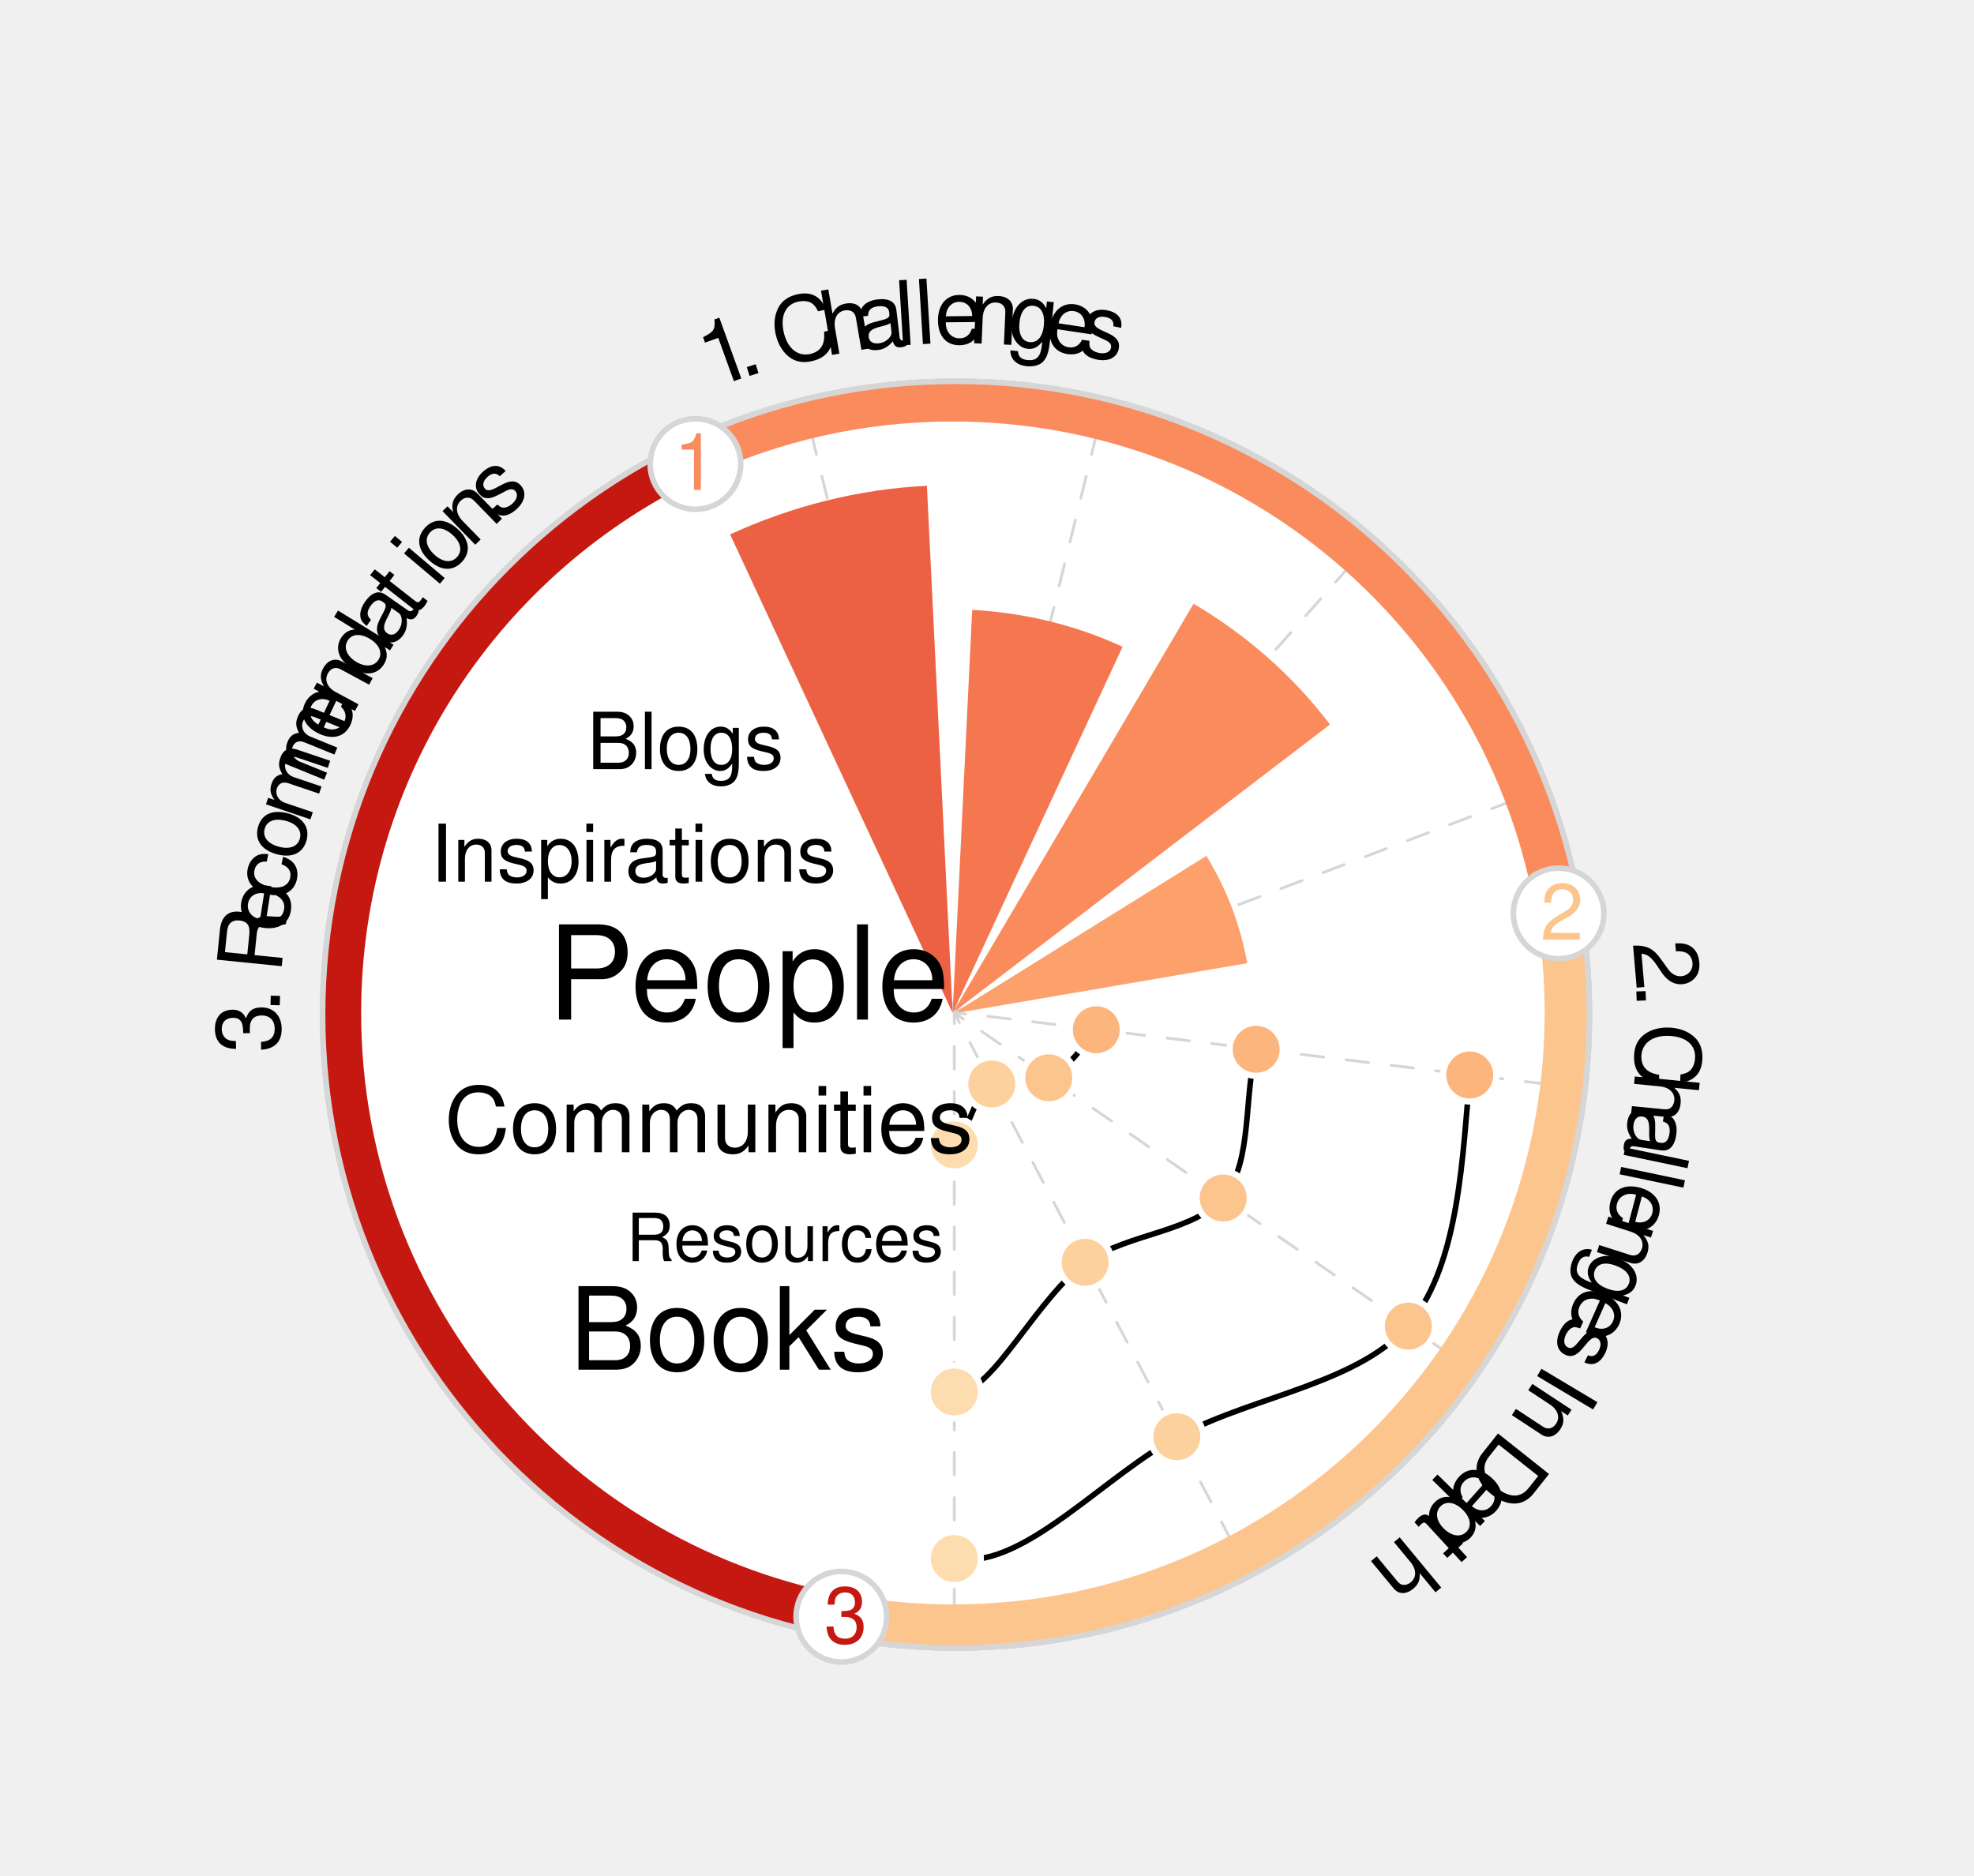
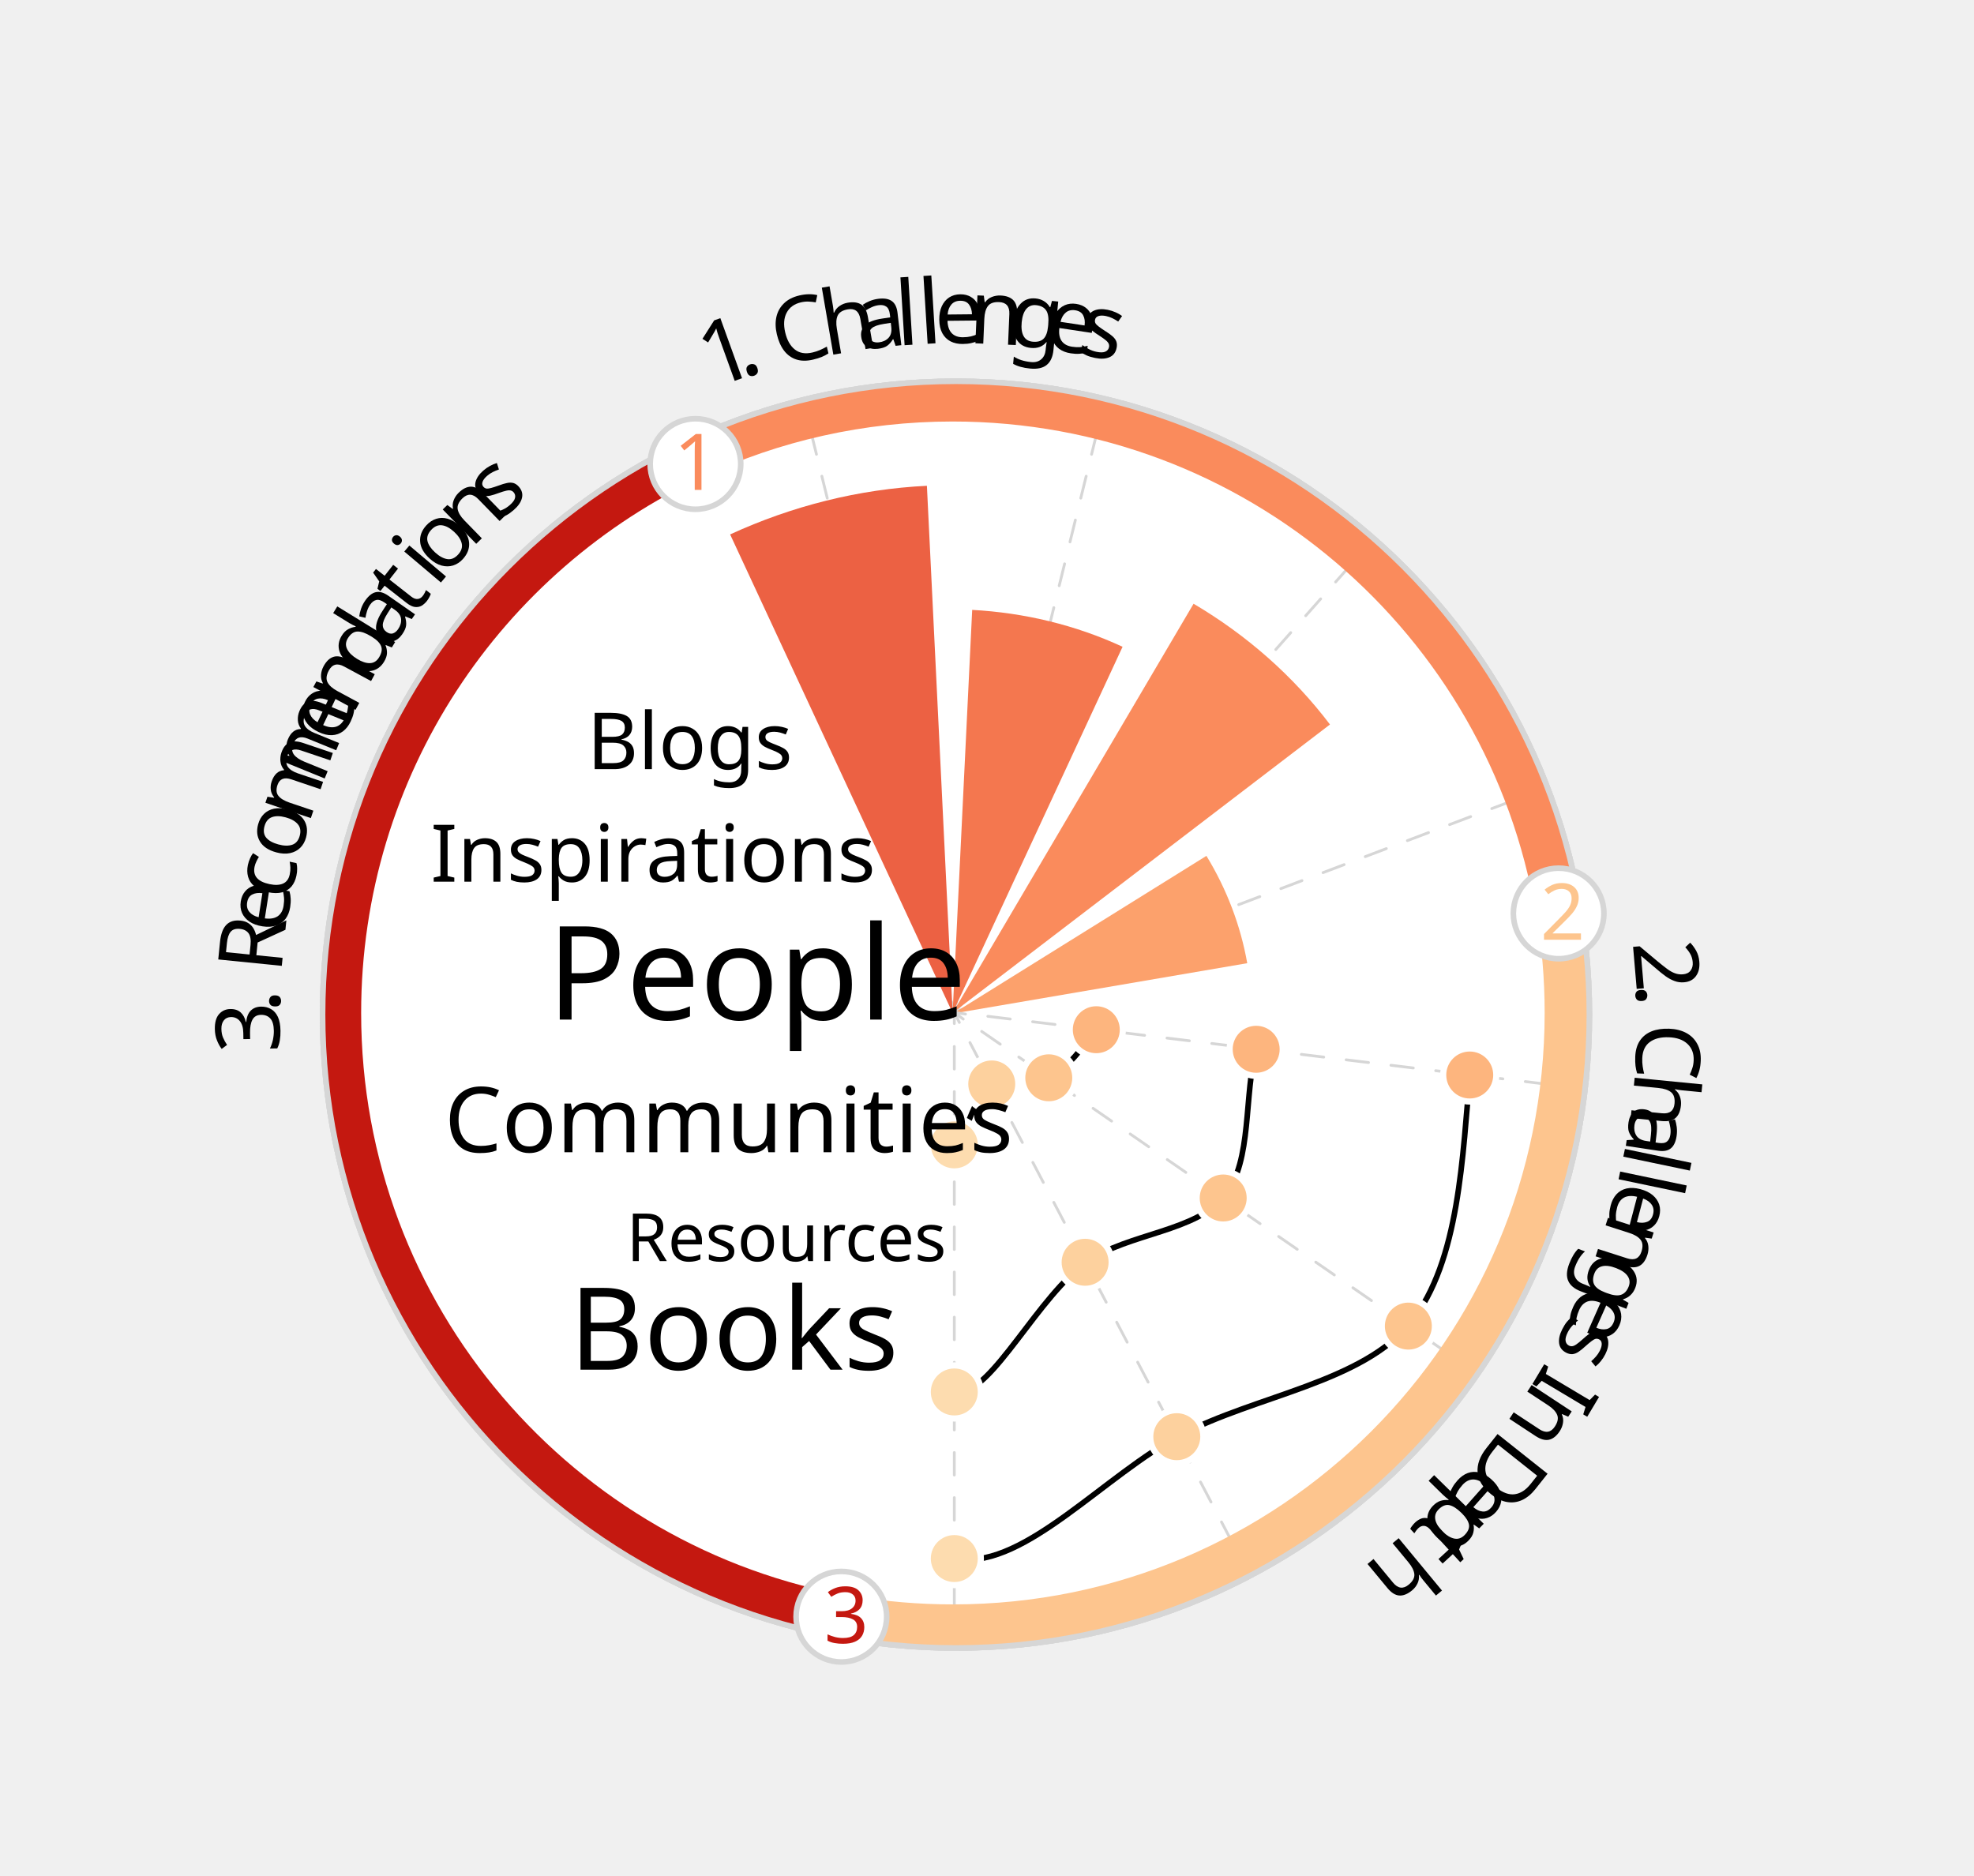
<svg xmlns="http://www.w3.org/2000/svg" version="1.1" id="Variable-3" x="0px" y="0px" viewBox="0 0 353.1 335.5" style="enable-background:new 0 0 353.1 335.5;" xml:space="preserve">
  <style type="text/css">
	.st0{fill:none;stroke:#D6D6D6;stroke-miterlimit:10;}
	.st1{fill:#FFFFFF;stroke:#D6D6D6;stroke-miterlimit:10;}
- 	.st2{font-family:'Patrick Hand SC', Helvetica, Arial, sans-serif;}
+ 	.st2{font-family:'PatrickHandSC-Regular';}
	.st3{font-size:16px;}
	.st4{fill:none;stroke:#D6D6D6;stroke-width:0.5;stroke-linecap:round;stroke-linejoin:round;}
	.st5{fill:none;stroke:#D6D6D6;stroke-width:0.5;stroke-linecap:round;stroke-linejoin:round;stroke-dasharray:0,0,4.035,4.035;}
	.st6{fill:#EC6143;}
	.st7{fill:#F4774F;}
	.st8{fill:#FA8B5C;}
	.st9{fill:#FCA16C;}
	.st10{fill:none;stroke:#000000;stroke-miterlimit:10;}
	.st11{fill:#FFFFFF;}
	.st12{fill:#FDB57E;}
	.st13{fill:#FDC58E;}
	.st14{fill:#FDD19E;}
	.st15{fill:#FDDCAF;}
	.st16{font-size:14.254px;}
	.st17{font-size:23.36px;}
	.st18{font-size:20.491px;}
	.st19{font-size:14.102px;}
	.st20{font-size:11.91px;}
	.st21{font-size:16.243px;}
	.st22{fill:#C41810;}
	.st23{font-size:14px;}
</style>
  <g id="Bottom">
    <circle class="st0" cx="171" cy="181.5" r="113.3" />
    <circle class="st1" cx="171" cy="181.5" r="113.3" />
  </g>
  <g id="_1_Group">
    <text transform="matrix(0.9405 -0.3397 0.3397 0.9405 127.381 69.5877)" class="st2 st3">1</text>
    <text transform="matrix(0.9526 -0.3043 0.3043 0.9526 132.7585 67.6669)" class="st2 st3">.</text>
    <text transform="matrix(0.9736 -0.2283 0.2283 0.9736 139.3249 65.6021)" class="st2 st3">C</text>
    <text transform="matrix(0.9855 -0.1696 0.1696 0.9855 147.7245 63.6699)" class="st2 st3">h</text>
    <text transform="matrix(0.9931 -0.1172 0.1172 0.9931 153.5924 62.6436)" class="st2 st3">a</text>
    <text transform="matrix(0.9981 -6.139521e-02 6.139521e-02 0.9981 160.4543 61.8327)" class="st2 st3">ll</text>
    <text transform="matrix(1 -9.595673e-03 9.595673e-03 1 167.179 61.4253)" class="st2 st3">e</text>
    <text transform="matrix(0.9991 4.292191e-02 -4.292191e-02 0.9991 173.1168 61.3521)" class="st2 st3">n</text>
    <text transform="matrix(0.9952 9.794940e-02 -9.794940e-02 0.9952 180.0069 61.648)" class="st2 st3">g</text>
    <text transform="matrix(0.9888 0.149 -0.149 0.9888 186.5809 62.3007)" class="st2 st3">e</text>
    <text transform="matrix(0.9801 0.1984 -0.1984 0.9801 192.4651 63.1798)" class="st2 st3">s</text>
    <g id="_1._Axes">
      <line class="st4" x1="170.7" y1="181.1" x2="170.2" y2="179.2" />
      <line class="st5" x1="169.2" y1="175.3" x2="144.6" y2="75.4" />
      <line class="st4" x1="144.1" y1="73.4" x2="143.6" y2="71.5" />
      <line class="st4" x1="170.7" y1="181.1" x2="171.1" y2="179.2" />
      <line class="st5" x1="172.1" y1="175.3" x2="196.7" y2="75.4" />
      <line class="st4" x1="197.2" y1="73.4" x2="197.7" y2="71.5" />
      <line class="st4" x1="170.7" y1="181.1" x2="172" y2="179.6" />
      <line class="st5" x1="174.7" y1="176.6" x2="242.9" y2="99.6" />
      <line class="st4" x1="244.2" y1="98.1" x2="245.6" y2="96.6" />
      <line class="st4" x1="170.7" y1="181.1" x2="172.5" y2="180.4" />
      <line class="st5" x1="176.3" y1="179" x2="272.5" y2="142.5" />
      <line class="st4" x1="274.4" y1="141.8" x2="276.3" y2="141.1" />
    </g>
    <g id="_1._Bars">
      <path class="st6" d="M130.6,95.6c11.1-5.1,23-8.1,35.2-8.7l4.6,94.3L130.6,95.6L130.6,95.6z" />
      <path class="st7" d="M173.9,109.1c9.3,0.5,18.5,2.7,26.9,6.6l-30.4,65.5L173.9,109.1L173.9,109.1z" />
      <path class="st8" d="M213.5,108c9.5,5.6,17.8,12.9,24.4,21.6l-67.5,51.6L213.5,108L213.5,108z" />
      <path class="st9" d="M215.8,153.1c3.6,5.9,6.1,12.4,7.3,19.2l-52.6,9L215.8,153.1z" />
    </g>
    <path id="_1_color" class="st8" d="M170.4,75.4c52.4,0,95.9,38.1,104.3,88l7.9-1.4C273.5,108.7,227,68.2,171,68.2   c-17.2,0-33.4,3.8-48,10.7l2.9,6.3C139.4,78.9,154.5,75.4,170.4,75.4L170.4,75.4z" />
  </g>
  <g id="_2_Group">
    <text transform="matrix(8.534916e-02 0.9964 -0.9964 8.534916e-02 292.0551 168.6136)" class="st2 st3">2</text>
    <text transform="matrix(4.119556e-02 0.9992 -0.9992 4.119556e-02 292.6418 175.9664)" class="st2 st3">.</text>
    <text transform="matrix(-3.759072e-02 0.9993 -0.9993 -3.759072e-02 292.8943 182.837)" class="st2 st3">C</text>
    <text transform="matrix(-9.728933e-02 0.9953 -0.9953 -9.728933e-02 292.5339 191.4434)" class="st2 st3">h</text>
    <text transform="matrix(-0.1497 0.9887 -0.9887 -0.1497 291.972 197.3709)" class="st2 st3">a</text>
    <text transform="matrix(-0.2048 0.9788 -0.9788 -0.2048 290.937 204.2012)" class="st2 st3">ll</text>
    <text transform="matrix(-0.2553 0.9669 -0.9669 -0.2553 289.5531 210.7931)" class="st2 st3">e</text>
    <text transform="matrix(-0.3059 0.9521 -0.9521 -0.3059 288.0462 216.5597)" class="st2 st3">n</text>
    <text transform="matrix(-0.3579 0.9338 -0.9338 -0.3579 285.9356 223.1273)" class="st2 st3">g</text>
    <text transform="matrix(-0.4054 0.9142 -0.9142 -0.4054 283.5742 229.2738)" class="st2 st3">e</text>
    <text transform="matrix(-0.4507 0.8927 -0.8927 -0.4507 281.1687 234.7184)" class="st2 st3">s</text>
    <text transform="matrix(-0.5126 0.8586 -0.8586 -0.5126 276.5506 243.4879)" class="st2 st3">I</text>
    <text transform="matrix(-0.5495 0.8355 -0.8355 -0.5495 274.7209 246.6262)" class="st2 st3">n</text>
    <text transform="matrix(-0.6217 0.7833 -0.7833 -0.6217 268.8379 255.3139)" class="st2 st3">D</text>
    <text transform="matrix(-0.6643 0.7475 -0.7475 -0.6643 264.1765 261.1577)" class="st2 st3">e</text>
    <text transform="matrix(-0.6999 0.7142 -0.7142 -0.6999 260.2291 265.602)" class="st2 st3">p</text>
    <text transform="matrix(-0.7361 0.6768 -0.6768 -0.7361 256.1868 269.7508)" class="st2 st3">t</text>
    <text transform="matrix(-0.7705 0.6374 -0.6374 -0.7705 251.2371 274.2929)" class="st2 st3">h</text>
    <g id="_2._Axes">
      <line class="st4" x1="170.7" y1="181.1" x2="172.7" y2="181.4" />
      <line class="st5" x1="176.7" y1="181.8" x2="278.8" y2="194.2" />
      <line class="st4" x1="280.8" y1="194.5" x2="282.8" y2="194.7" />
      <line class="st4" x1="170.7" y1="181.1" x2="172.3" y2="182.3" />
      <line class="st5" x1="175.6" y1="184.5" x2="260.3" y2="243" />
      <line class="st4" x1="262" y1="244.1" x2="263.6" y2="245.3" />
      <line class="st4" x1="170.7" y1="181.1" x2="171.6" y2="182.9" />
      <line class="st5" x1="173.5" y1="186.5" x2="221.3" y2="277.6" />
      <line class="st4" x1="222.2" y1="279.4" x2="223.2" y2="281.1" />
      <line class="st4" x1="170.7" y1="181.1" x2="170.7" y2="183.1" />
      <line class="st5" x1="170.7" y1="187.2" x2="170.7" y2="290" />
      <line class="st4" x1="170.7" y1="292.1" x2="170.7" y2="294.1" />
    </g>
    <g id="_2._Lines">
      <path class="st10" d="M263,191.5c-1.4,15.2-1.9,34.1-10.6,45c-8.6,10.8-27.7,13.1-41.2,20.2c-13.4,7-27.8,23.7-39.6,22.2" />
      <path class="st10" d="M224.8,187.2c-2.4,8.8-0.7,20.3-5.7,26.7c-5,6.4-17.2,6.7-24.5,11.7c-8.9,6.1-17.1,23.6-23.2,23.4" />
      <path class="st10" d="M196.1,184c-2.3,3.2-5,7.1-8.5,8.7c-2.9,1.3-7.5-0.3-10.2,1.2c-3.3,1.9-4.9,10.6-6.6,11" />
    </g>
    <g id="_2._Circles">
      <circle class="st11" cx="196.1" cy="184.2" r="5.3" />
      <circle class="st12" cx="196.1" cy="184.2" r="4.2" />
      <circle class="st11" cx="187.6" cy="192.8" r="5.3" />
      <circle class="st13" cx="187.6" cy="192.8" r="4.2" />
      <circle class="st11" cx="177.4" cy="193.9" r="5.3" />
      <circle class="st14" cx="177.4" cy="193.9" r="4.2" />
      <circle class="st11" cx="170.7" cy="204.8" r="5.3" />
      <circle class="st15" cx="170.7" cy="204.8" r="4.2" />
      <circle class="st11" cx="224.7" cy="187.7" r="5.3" />
      <circle class="st12" cx="224.7" cy="187.7" r="4.2" />
      <circle class="st11" cx="218.8" cy="214.3" r="5.3" />
      <circle class="st13" cx="218.8" cy="214.3" r="4.2" />
      <circle class="st11" cx="194.1" cy="225.8" r="5.3" />
      <circle class="st14" cx="194.1" cy="225.8" r="4.2" />
      <circle class="st11" cx="170.7" cy="249" r="5.3" />
      <circle class="st15" cx="170.7" cy="249" r="4.2" />
      <circle class="st11" cx="262.9" cy="192.3" r="5.3" />
      <circle class="st12" cx="262.9" cy="192.3" r="4.2" />
      <circle class="st11" cx="251.9" cy="237.2" r="5.3" />
      <ellipse transform="matrix(0.1602 -0.9871 0.9871 0.1602 -22.5757 447.8701)" class="st13" cx="251.9" cy="237.2" rx="4.2" ry="4.2" />
      <circle class="st11" cx="210.5" cy="257" r="5.3" />
      <circle class="st14" cx="210.5" cy="257" r="4.2" />
      <circle class="st11" cx="170.7" cy="278.8" r="5.3" />
      <circle class="st15" cx="170.7" cy="278.8" r="4.2" />
    </g>
    <path id="_2_color" class="st13" d="M282.7,162l-7.9,1.4c1,5.8,1.5,11.7,1.5,17.8c0,58.5-47.4,105.8-105.8,105.8   c-6.1,0-12.1-0.5-17.9-1.5l-1.3,7.6c6.4,1.1,13,1.7,19.8,1.7c62.6,0,113.3-50.7,113.3-113.3C284.4,174.9,283.8,168.4,282.7,162   L282.7,162z" />
  </g>
  <g id="_3_Group">
    <text transform="matrix(-1.553799e-02 -0.9999 0.9999 -1.553799e-02 50.0755 188.2532)" class="st2 st3">3</text>
    <text transform="matrix(2.728656e-02 -0.9996 0.9996 2.728656e-02 50.0049 181.2166)" class="st2 st3">.</text>
    <text transform="matrix(0.1002 -0.995 0.995 0.1002 50.2499 174.3137)" class="st2 st3">R</text>
    <text transform="matrix(0.1538 -0.9881 0.9881 0.1538 50.9775 167.2187)" class="st2 st3">e</text>
    <text transform="matrix(0.2066 -0.9784 0.9784 0.2066 51.8752 161.3256)" class="st2 st3">c</text>
    <text transform="matrix(0.2627 -0.9649 0.9649 0.2627 53.3229 154.4447)" class="st2 st3">o</text>
    <text transform="matrix(0.3199 -0.9474 0.9474 0.3199 55.1662 147.6348)" class="st2 st3">m</text>
    <text transform="matrix(0.3776 -0.926 0.926 0.3776 57.565 140.5147)" class="st2 st3">m</text>
    <text transform="matrix(0.428 -0.9038 0.9038 0.428 60.4278 133.5441)" class="st2 st3">e</text>
    <text transform="matrix(0.4749 -0.88 0.88 0.4749 62.9543 128.1695)" class="st2 st3">n</text>
    <text transform="matrix(0.5241 -0.8517 0.8517 0.5241 66.2402 122.0734)" class="st2 st3">d</text>
    <text transform="matrix(0.5714 -0.8207 0.8207 0.5714 69.8475 116.2029)" class="st2 st3">a</text>
    <text transform="matrix(0.6165 -0.7874 0.7874 0.6165 73.7841 110.5454)" class="st2 st3">t</text>
    <text transform="matrix(0.6455 -0.7638 0.7638 0.6455 77.9921 105.2359)" class="st2 st3">i</text>
    <text transform="matrix(0.6746 -0.7382 0.7382 0.6746 79.4307 103.4596)" class="st2 st3">o</text>
    <text transform="matrix(0.7162 -0.6979 0.6979 0.7162 84.2088 98.229)" class="st2 st3">n</text>
    <text transform="matrix(0.7532 -0.6578 0.6578 0.7532 89.1482 93.4219)" class="st2 st3">s</text>
    <g id="_3._Words">
      <text transform="matrix(1 0 0 1 77.0156 157.7223)" class="st2 st16">Inspirations</text>
      <text transform="matrix(1 0 0 1 97.8635 182.3891)" class="st2 st17">People</text>
      <text transform="matrix(1 0 0 1 101.8537 245.0103)" class="st2 st18">Books</text>
      <text transform="matrix(1 0 0 1 105.0011 137.5907)" class="st2 st19">Blogs</text>
      <text transform="matrix(1 0 0 1 112.05 225.5907)" class="st2 st20">Resources</text>
      <text transform="matrix(1 0 0 1 79.4929 206.1117)" class="st2 st21">Communities</text>
    </g>
    <path id="_3_color" class="st22" d="M64.6,181.2c0-42.5,25.1-79.2,61.3-96l-2.9-6.3c-38.6,18.1-65.3,57.2-65.3,102.7   c0,55.8,40.4,102.2,93.5,111.6l1.3-7.6C102.6,277,64.6,233.6,64.6,181.2L64.6,181.2z" />
  </g>
  <circle id="Outside_Stroke" class="st0" cx="171" cy="181.5" r="113.3" />
  <g id="_1">
    <circle class="st1" cx="124.4" cy="83" r="8.1" />
    <text transform="matrix(1 0 0 1 120.5063 87.6383)" class="st8 st2 st23">1</text>
  </g>
  <g id="_2">
    <circle class="st1" cx="278.8" cy="163.4" r="8.1" />
    <text transform="matrix(1 0 0 1 275.5131 168.1007)" class="st13 st2 st23">2</text>
  </g>
  <g id="_3">
    <circle id="_3-2" class="st1" cx="150.5" cy="289.2" r="8.1" />
    <text transform="matrix(1 0 0 1 147.3989 293.9054)" class="st22 st2 st23">3</text>
  </g>
</svg>
